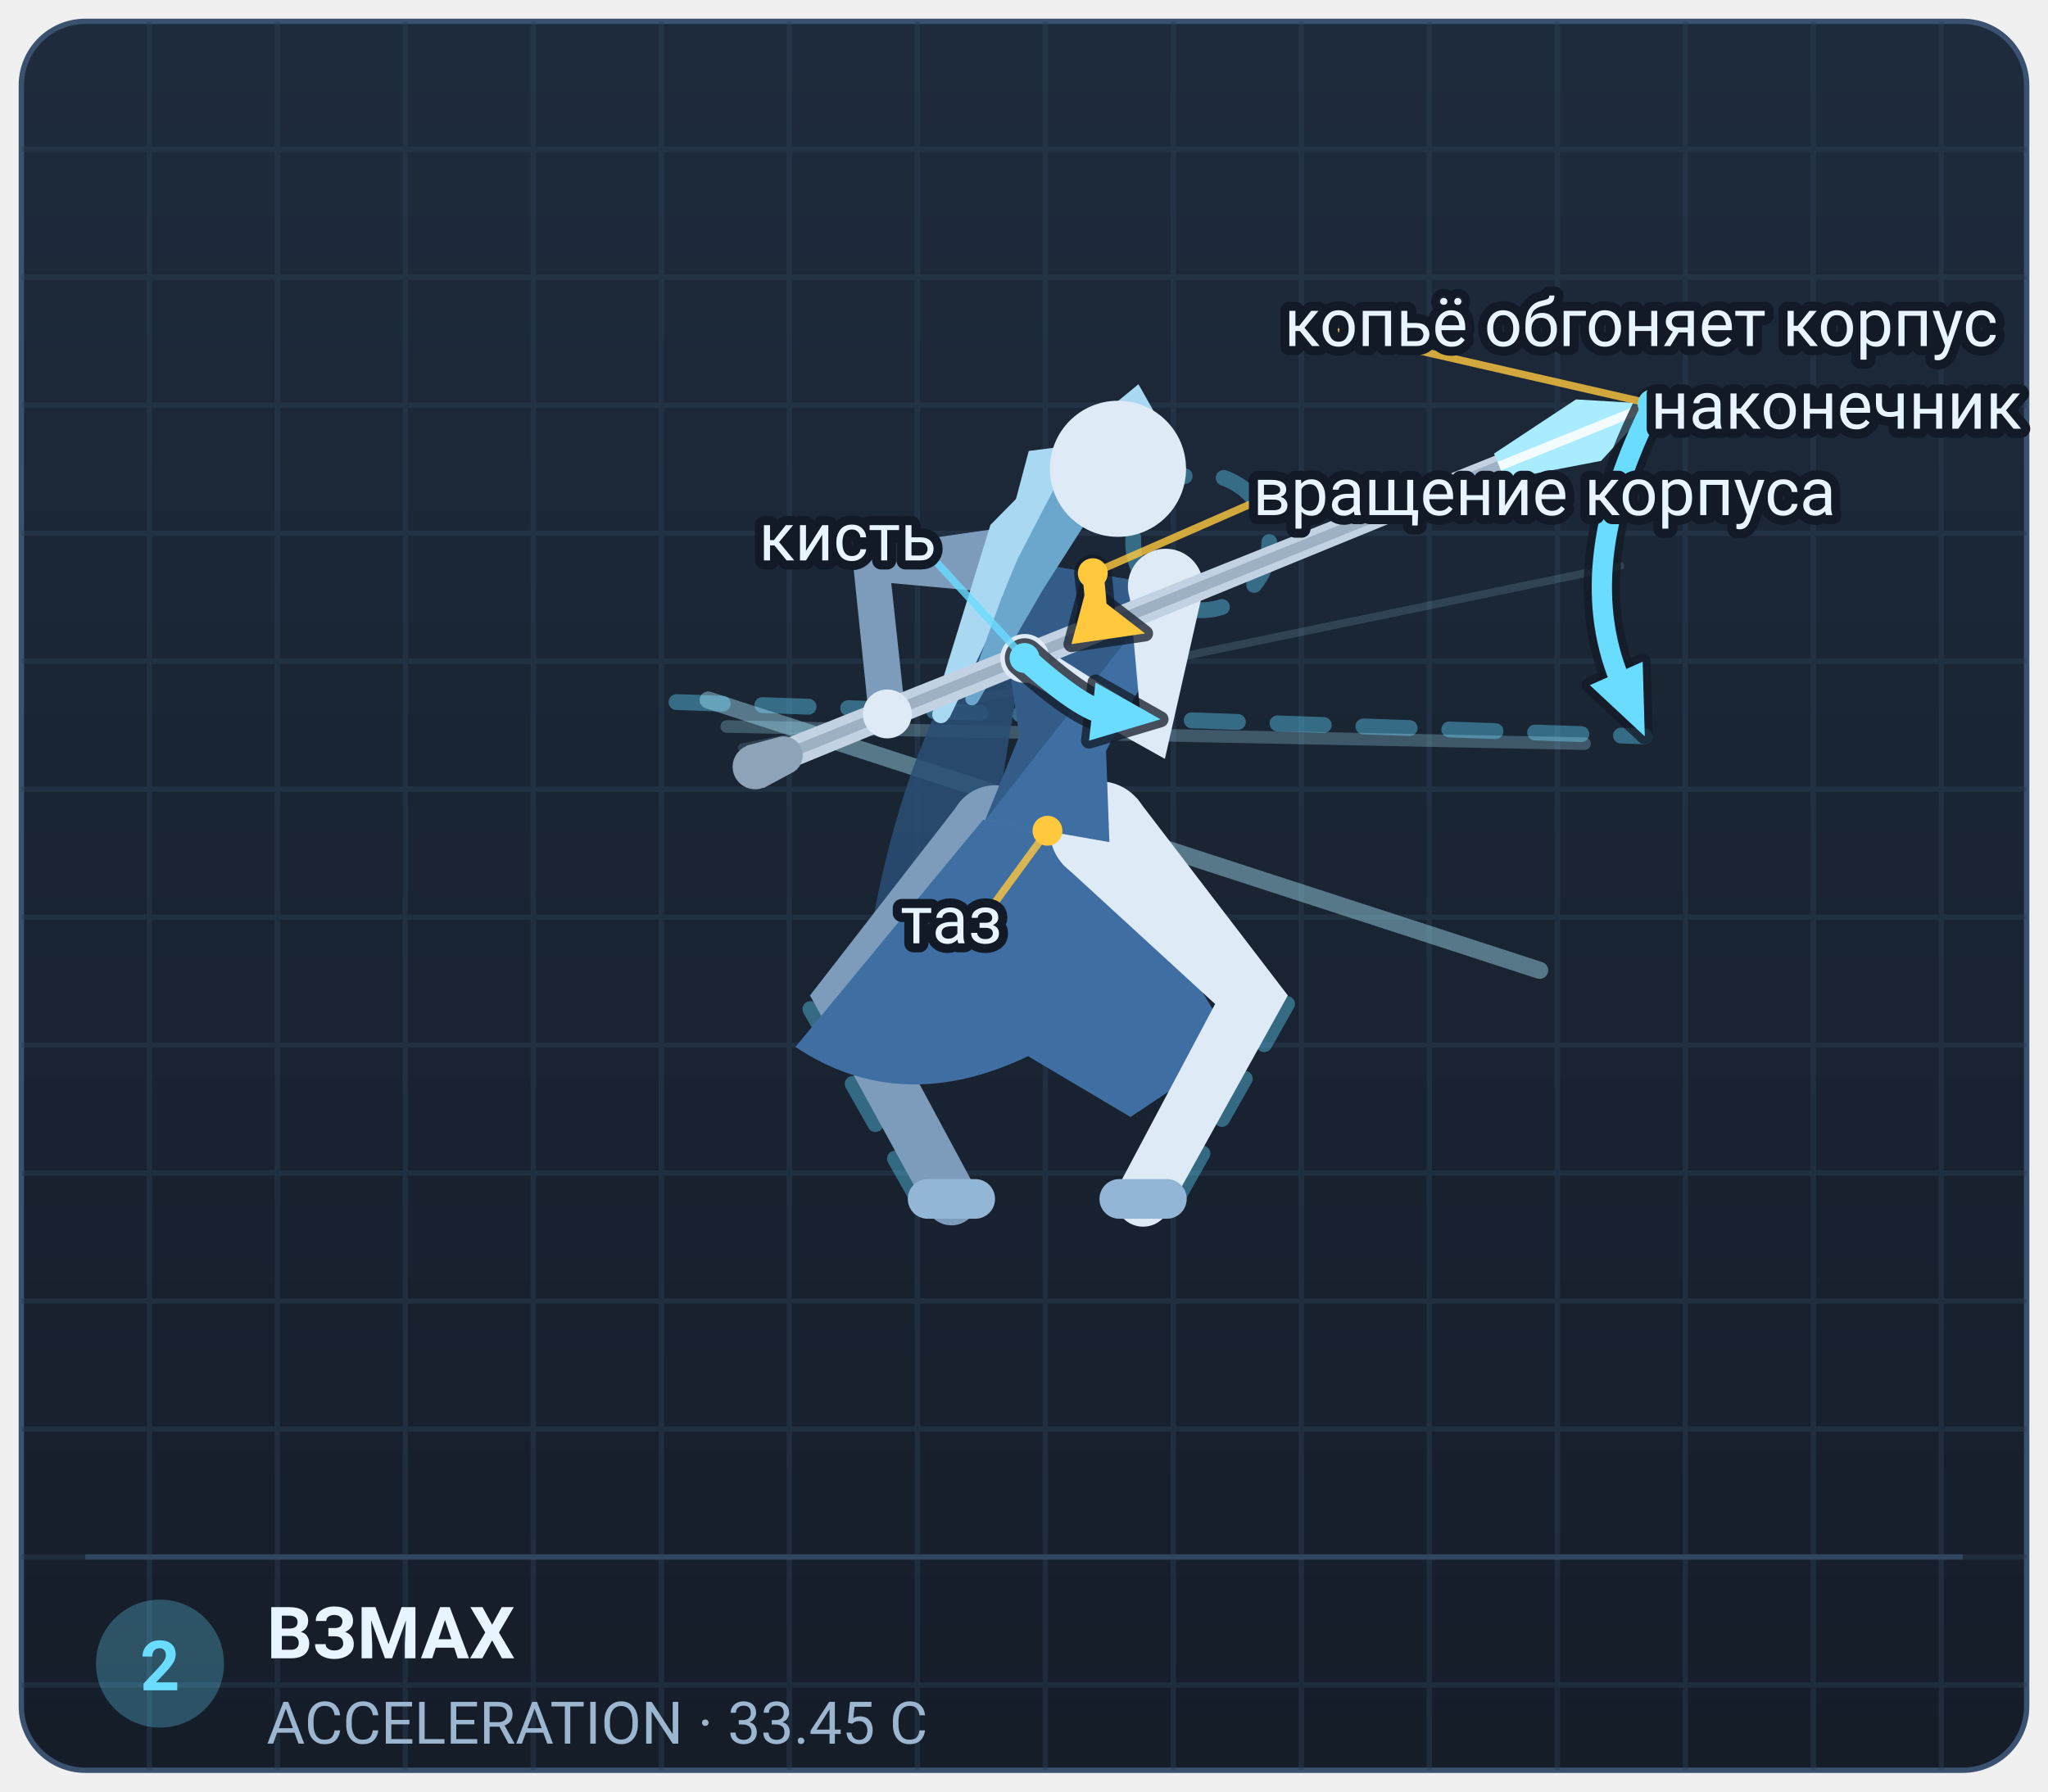
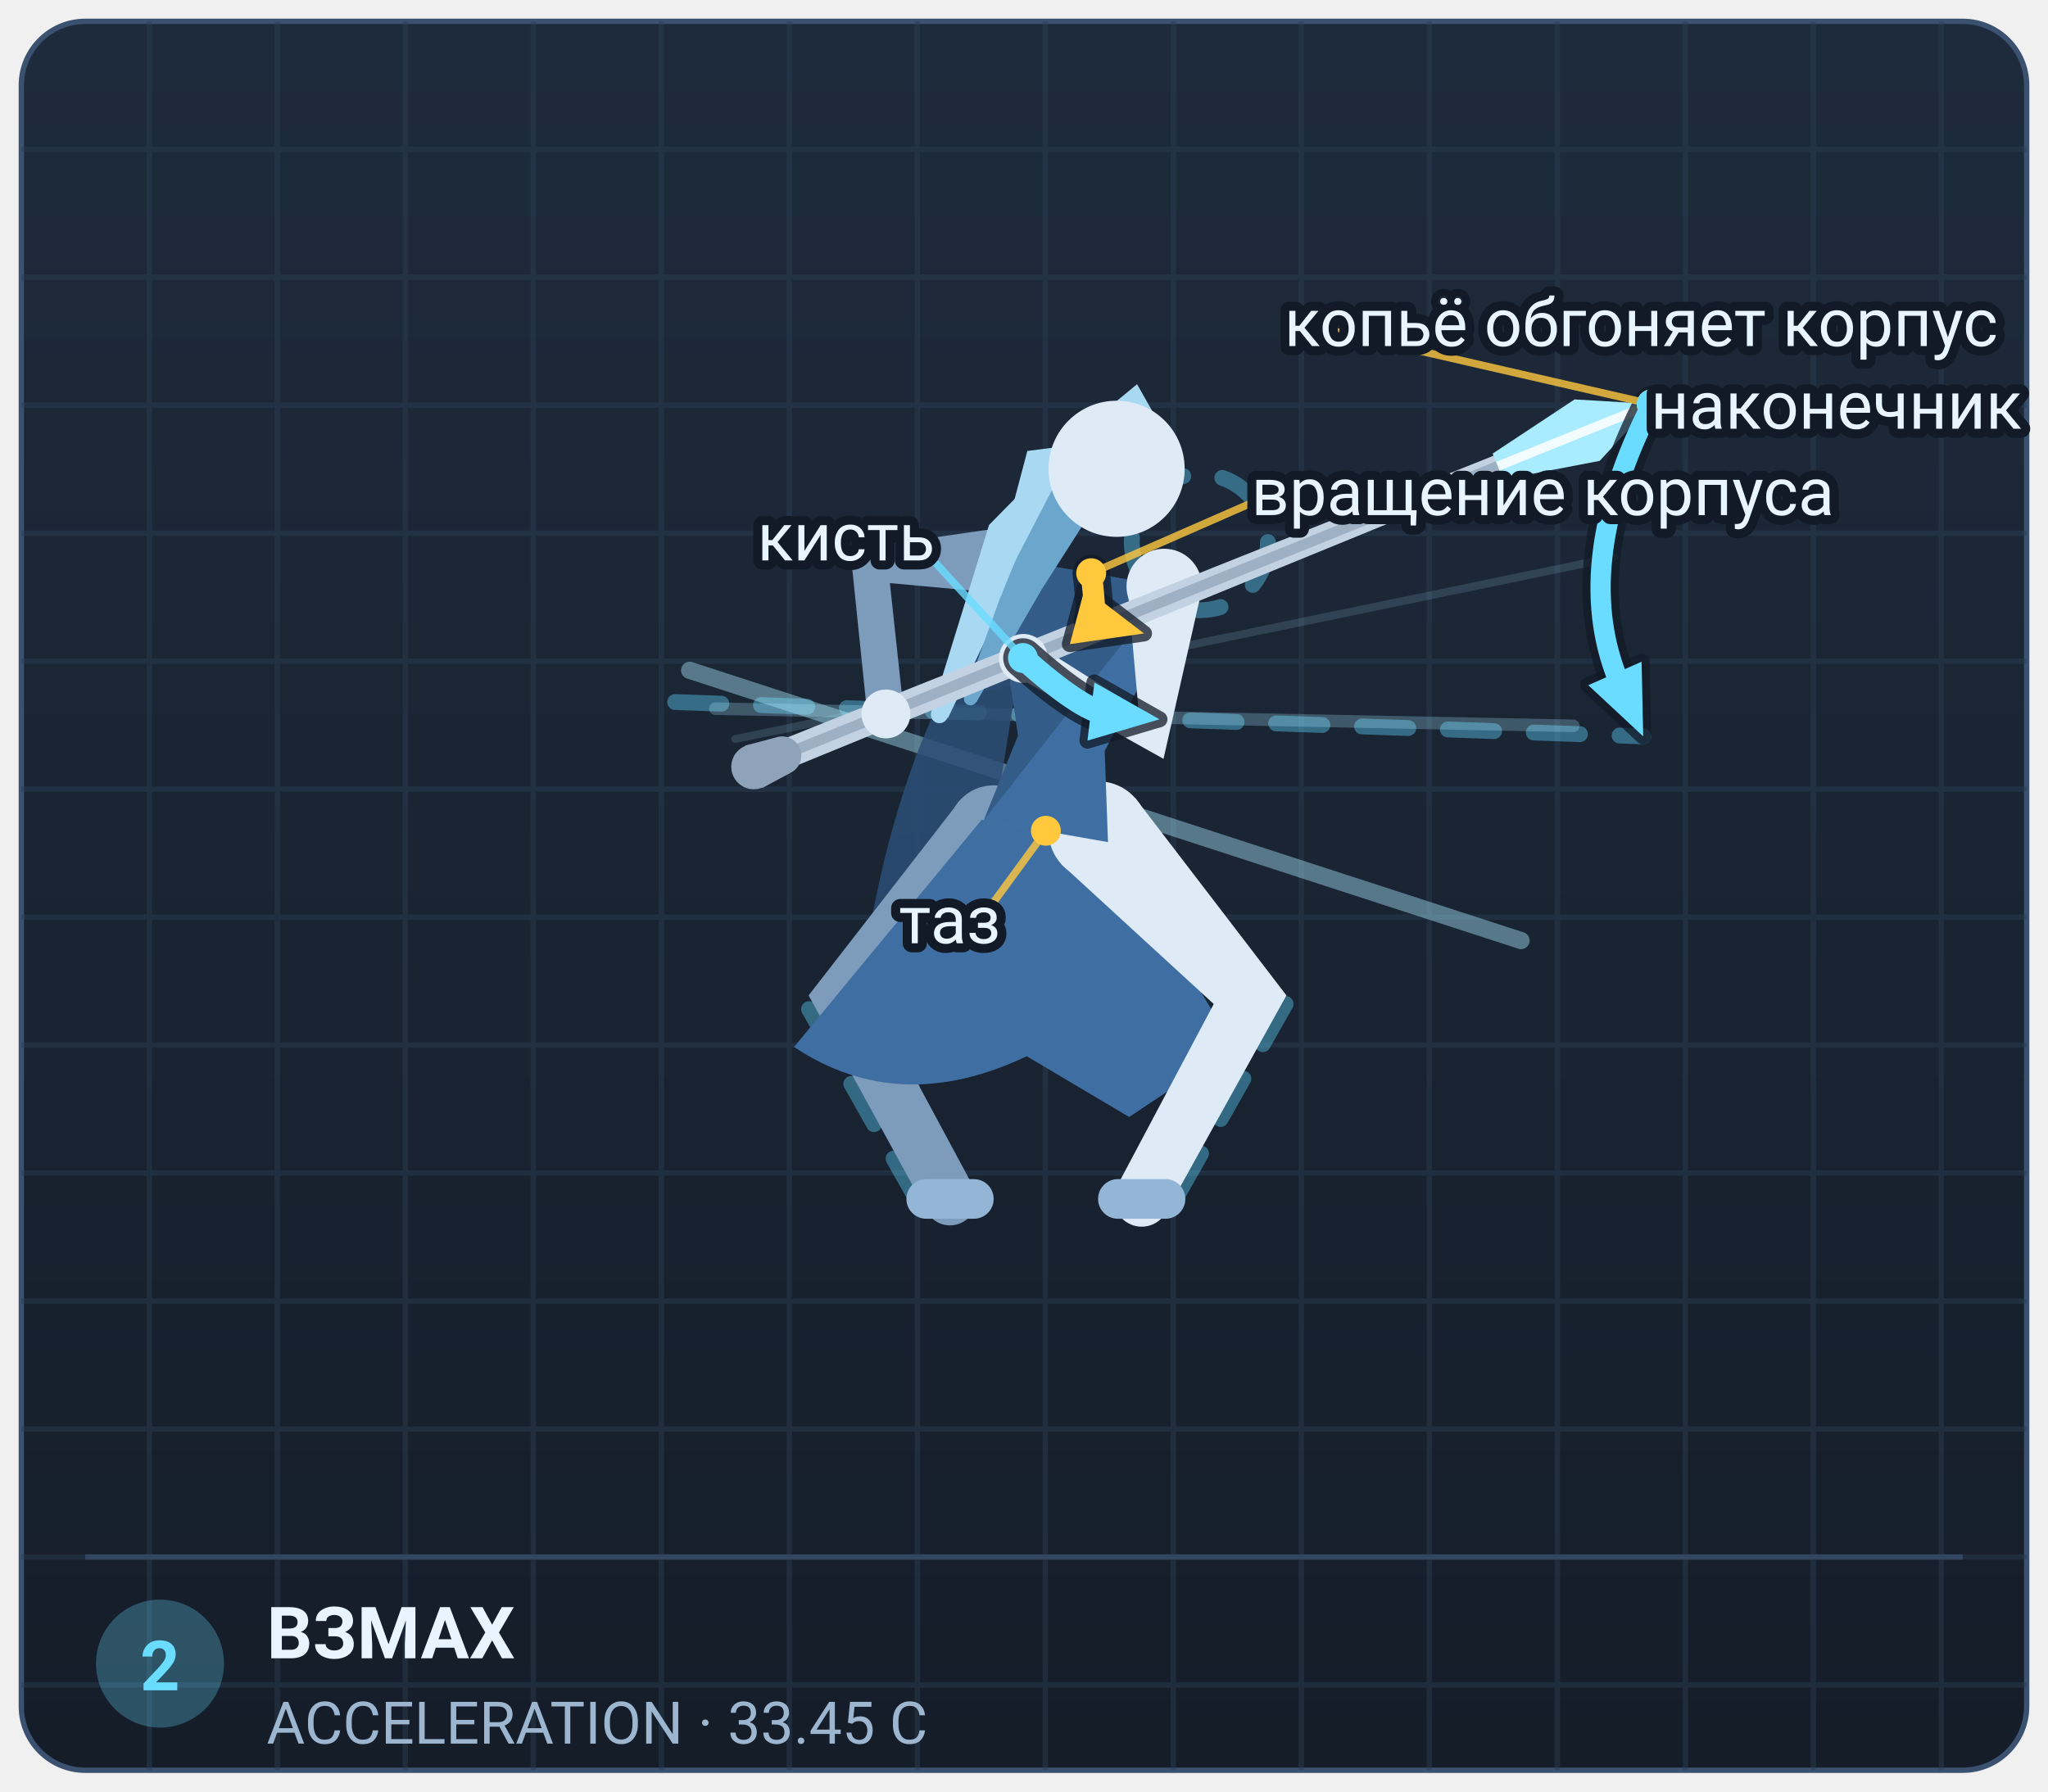
<svg xmlns="http://www.w3.org/2000/svg" viewBox="0 0 384 336" width="100%" preserveAspectRatio="xMidYMid meet" role="img">
  <defs>
-     <linearGradient id="g86146" x1="0" y1="0" x2="0" y2="1">
+     <linearGradient id="g76476" x1="0" y1="0" x2="0" y2="1">
      <stop offset="0" stop-color="#1e2b3c" />
      <stop offset="1" stop-color="#151d29" />
    </linearGradient>
-     <clipPath id="cg86146">
+     <clipPath id="cg76476">
      <rect x="4" y="4" width="376" height="328" rx="12" />
    </clipPath>
  </defs>
-   <rect x="4" y="4" width="376" height="328" rx="12" fill="url(#g86146)" stroke="#3a5170" />
-   <g clip-path="url(#cg86146)" stroke="#2b3d52" stroke-width="1" opacity="0.45">
+   <rect x="4" y="4" width="376" height="328" rx="12" fill="url(#g76476)" stroke="#3a5170" />
+   <g clip-path="url(#cg76476)" stroke="#2b3d52" stroke-width="1" opacity="0.45">
    <line x1="28" y1="4" x2="28" y2="332" />
    <line x1="52" y1="4" x2="52" y2="332" />
    <line x1="76" y1="4" x2="76" y2="332" />
    <line x1="100" y1="4" x2="100" y2="332" />
    <line x1="124" y1="4" x2="124" y2="332" />
    <line x1="148" y1="4" x2="148" y2="332" />
    <line x1="172" y1="4" x2="172" y2="332" />
    <line x1="196" y1="4" x2="196" y2="332" />
    <line x1="220" y1="4" x2="220" y2="332" />
    <line x1="244" y1="4" x2="244" y2="332" />
    <line x1="268" y1="4" x2="268" y2="332" />
    <line x1="292" y1="4" x2="292" y2="332" />
    <line x1="316" y1="4" x2="316" y2="332" />
    <line x1="340" y1="4" x2="340" y2="332" />
    <line x1="364" y1="4" x2="364" y2="332" />
    <line x1="4" y1="28" x2="380" y2="28" />
    <line x1="4" y1="52" x2="380" y2="52" />
    <line x1="4" y1="76" x2="380" y2="76" />
    <line x1="4" y1="100" x2="380" y2="100" />
    <line x1="4" y1="124" x2="380" y2="124" />
    <line x1="4" y1="148" x2="380" y2="148" />
    <line x1="4" y1="172" x2="380" y2="172" />
    <line x1="4" y1="196" x2="380" y2="196" />
    <line x1="4" y1="220" x2="380" y2="220" />
    <line x1="4" y1="244" x2="380" y2="244" />
    <line x1="4" y1="268" x2="380" y2="268" />
    <line x1="4" y1="292" x2="380" y2="292" />
    <line x1="4" y1="316" x2="380" y2="316" />
  </g>
-   <g transform="translate(196.36,224.85) scale(1.2392)">
+   <g transform="translate(196.10,224.85) scale(1.2392)">
    <g opacity="0.40" fill="none" stroke="#5fd4ff" stroke-width="2.4" stroke-dasharray="7 6" stroke-linecap="round" stroke-linejoin="round">
      <polyline points="-19.6,-0.0 -36.5,-29.9 0.0,-48.8 36.5,-29.9 19.6,-0.0" />
      <polyline points="0.0,-48.8 14.8,-85.6" />
      <polyline points="-56.1,-75.2 90.4,-70.0" />
      <circle cx="23.3" cy="-99.4" r="10.3" />
    </g>
-     <line x1="74.5" y1="-34.6" x2="-51.3" y2="-75.5" stroke="#a9ecff" stroke-width="2.6" opacity="0.42" stroke-linecap="round" />
-     <line x1="81.3" y1="-68.9" x2="-48.5" y2="-71.5" stroke="#a9ecff" stroke-width="1.9" opacity="0.26" stroke-linecap="round" />
-     <line x1="86.7" y1="-95.8" x2="-46.2" y2="-68.3" stroke="#a9ecff" stroke-width="1.2" opacity="0.15" stroke-linecap="round" />
+     <line x1="71.9" y1="-39.1" x2="-53.9" y2="-80.0" stroke="#a9ecff" stroke-width="2.6" opacity="0.42" stroke-linecap="round" />
+     <line x1="79.8" y1="-71.6" x2="-50.0" y2="-74.2" stroke="#a9ecff" stroke-width="1.9" opacity="0.26" stroke-linecap="round" />
+     <line x1="86.0" y1="-97.1" x2="-47.0" y2="-69.6" stroke="#a9ecff" stroke-width="1.2" opacity="0.15" stroke-linecap="round" />
    <path d="M -1.5 -96.2 Q -23.2 -75.1 -28.7 -26.7 L -7.8 -57.1 Z" fill="#2a4d75" opacity="0.85" />
    <polygon points="-18.0,1.9 -35.9,-30.8 -13.0,-60.3 -2.8,-51.1 -25.9,-29.6 -11.0,-1.9" fill="#7d9cbb" opacity="1.00" />
    <circle cx="-14.5" cy="-0.0" r="4.0" fill="#7d9cbb" />
    <circle cx="-7.9" cy="-55.7" r="6.9" fill="#7d9cbb" />
    <polygon points="-4.0,-91.4 -23.6,-93.2 -21.5,-73.7 -27.0,-73.1 -29.6,-98.3 -4.4,-101.9" fill="#7d9cbb" opacity="1.00" />
    <circle cx="-4.2" cy="-96.6" r="5.3" fill="#7d9cbb" />
    <circle cx="-24.2" cy="-73.4" r="2.8" fill="#7d9cbb" />
    <path d="M -9.7 -57.4 L -38.1 -23.0 Q -22.2 -12.4 -2.9 -21.6 Q -2.9 -21.6 12.6 -12.4 Q 12.6 -12.4 28.5 -23.0 L 9.7 -54.0 Z" fill="#3f6fa2" />
    <polygon points="10.8,-2.0 25.4,-29.5 2.3,-50.7 13.5,-60.7 36.4,-30.8 18.2,2.0" fill="#dfeaf7" opacity="1.00" />
    <circle cx="14.5" cy="-0.0" r="4.2" fill="#dfeaf7" />
    <circle cx="7.9" cy="-55.7" r="7.5" fill="#dfeaf7" />
    <polygon points="18.4,-92.7 14.4,-78.1 8.9,-67.8 9.4,-54.0 -9.4,-57.3 -4.2,-70.1 -5.9,-81.7 -4.6,-96.7" fill="#3f6fa2" />
    <polygon points="-9.4,-57.3 -4.2,-70.1 -5.9,-81.7 -4.6,-96.7 18.4,-92.7" fill="#2a4d75" opacity="0.55" />
    <polygon points="10.3,-107.7 -2.6,-98.2 -14.8,-72.8 -17.3,-73.8 -8.6,-102.0 4.1,-114.9" fill="#a8d8f2" opacity="1.00" />
    <circle cx="7.2" cy="-111.3" r="4.8" fill="#a8d8f2" />
    <circle cx="-16.1" cy="-73.3" r="1.3" fill="#a8d8f2" />
    <polygon points="10.4,-109.5 -0.6,-92.3 -10.5,-75.2 -12.3,-76.1 -5.5,-94.9 4.0,-113.2" fill="#6ba7cd" opacity="1.00" />
    <circle cx="7.2" cy="-111.3" r="3.7" fill="#6ba7cd" />
    <circle cx="-11.4" cy="-75.7" r="1.0" fill="#6ba7cd" />
    <polygon points="7.0,-108.2 1.0,-110.3 -6.7,-91.5 -8.4,-92.1 -2.8,-113.2 7.4,-114.5" fill="#a8d8f2" opacity="1.00" />
    <circle cx="7.2" cy="-111.3" r="3.2" fill="#a8d8f2" />
    <circle cx="-7.5" cy="-91.8" r="0.9" fill="#a8d8f2" />
    <polygon points="13.8,-123.3 20.7,-111.1 -2.1,-109.3 9.3,-119.6" fill="#a8d8f2" />
    <circle cx="10.7" cy="-110.5" r="10.3" fill="#dfeaf7" />
    <polygon points="23.6,-92.2 17.8,-66.6 -4.9,-79.3 -2.0,-84.3 14.0,-74.2 12.3,-93.3" fill="#dfeaf7" opacity="1.00" />
    <circle cx="17.9" cy="-92.7" r="5.7" fill="#dfeaf7" />
    <circle cx="-3.4" cy="-81.8" r="2.9" fill="#dfeaf7" />
    <polygon points="-45.0,-67.5 67.8,-112.5 69.1,-109.3 -43.3,-63.3" fill="#c3d2e2" opacity="1.00" />
    <circle cx="-44.2" cy="-65.4" r="2.2" fill="#c3d2e2" />
    <circle cx="68.4" cy="-110.9" r="1.7" fill="#c3d2e2" />
    <line x1="-44.2" y1="-65.4" x2="68.4" y2="-110.9" stroke="#8fa3b8" stroke-width="1.6" opacity="0.7" />
    <polygon points="-45.5,-68.6 -41.0,-69.8 -38.8,-64.4 -42.9,-62.2" fill="#8fa3b8" opacity="1.00" />
    <circle cx="-44.2" cy="-65.4" r="3.4" fill="#8fa3b8" />
    <circle cx="-39.9" cy="-67.1" r="2.9" fill="#8fa3b8" />
    <polygon points="91.7,-120.3 80.0,-121.0 67.6,-112.8 69.2,-108.9 83.8,-111.7" fill="#a9ecff" />
    <line x1="68.4" y1="-110.9" x2="91.7" y2="-120.3" stroke="#ffffff" stroke-width="1.4" opacity="0.85" />
    <circle cx="-24.2" cy="-73.4" r="3.7" fill="#dfeaf7" />
    <circle cx="-3.4" cy="-81.8" r="3.7" fill="#dfeaf7" />
    <rect x="-21.1" y="-3.0" width="13.2" height="6" rx="3" fill="#93b6d6" />
    <rect x="7.9" y="-3.0" width="13.2" height="6" rx="3" fill="#93b6d6" />
  </g>
-   <path d="M 192.1 123.4 Q 203.0 133.2 207.7 133.8" fill="none" stroke="#111a26" stroke-width="7.4" stroke-linecap="round" opacity="0.75" />
-   <polygon points="217.6,134.9 204.2,138.9 205.4,128.0" fill="none" stroke="#111a26" stroke-width="3" stroke-linejoin="round" opacity="0.75" />
-   <path d="M 192.1 123.4 Q 203.0 133.2 207.7 133.8" fill="none" stroke="#69dcff" stroke-width="4.4" stroke-linecap="round" />
-   <polygon points="217.6,134.9 204.2,138.9 205.4,128.0" fill="#69dcff" />
-   <path d="M 309.9 75.8 Q 294.2 106.6 304.3 128.9" fill="none" stroke="#111a26" stroke-width="6.8" stroke-linecap="round" opacity="0.75" />
-   <polygon points="308.4,138.1 298.1,128.5 308.0,124.1" fill="none" stroke="#111a26" stroke-width="3" stroke-linejoin="round" opacity="0.75" />
-   <path d="M 309.9 75.8 Q 294.2 106.6 304.3 128.9" fill="none" stroke="#69dcff" stroke-width="3.8" stroke-linecap="round" />
-   <polygon points="308.4,138.1 298.1,128.5 308.0,124.1" fill="#69dcff" />
-   <path d="M 204.9 107.5 Q 206.0 116.5 205.1 116.3" fill="none" stroke="#111a26" stroke-width="7.0" stroke-linecap="round" opacity="0.75" />
-   <polygon points="214.7,118.8 200.9,120.8 203.7,110.3" fill="none" stroke="#111a26" stroke-width="3" stroke-linejoin="round" opacity="0.75" />
-   <path d="M 204.9 107.5 Q 206.0 116.5 205.1 116.3" fill="none" stroke="#ffc83d" stroke-width="4.0" stroke-linecap="round" />
-   <polygon points="214.7,118.8 200.9,120.8 203.7,110.3" fill="#ffc83d" />
-   <line x1="309.9" y1="75.8" x2="244.8" y2="60.9" stroke="#ffc83d" stroke-width="1.4" opacity="0.8" />
-   <circle cx="309.9" cy="75.8" r="2.8" fill="#ffc83d" />
+   <path d="M 191.8 123.4 Q 202.8 133.2 207.4 133.8" fill="none" stroke="#111a26" stroke-width="7.4" stroke-linecap="round" opacity="0.75" />
+   <polygon points="217.4,134.9 203.9,138.9 205.2,128.0" fill="none" stroke="#111a26" stroke-width="3" stroke-linejoin="round" opacity="0.75" />
+   <path d="M 191.8 123.4 Q 202.8 133.2 207.4 133.8" fill="none" stroke="#69dcff" stroke-width="4.4" stroke-linecap="round" />
+   <polygon points="217.4,134.9 203.9,138.9 205.2,128.0" fill="#69dcff" />
+   <path d="M 309.7 75.8 Q 294.0 106.6 304.0 128.9" fill="none" stroke="#111a26" stroke-width="6.8" stroke-linecap="round" opacity="0.75" />
+   <polygon points="308.1,138.1 297.8,128.5 307.8,124.1" fill="none" stroke="#111a26" stroke-width="3" stroke-linejoin="round" opacity="0.75" />
+   <path d="M 309.7 75.8 Q 294.0 106.6 304.0 128.9" fill="none" stroke="#69dcff" stroke-width="3.8" stroke-linecap="round" />
+   <polygon points="308.1,138.1 297.8,128.5 307.8,124.1" fill="#69dcff" />
+   <path d="M 204.6 107.5 Q 205.7 116.5 204.8 116.3" fill="none" stroke="#111a26" stroke-width="7.0" stroke-linecap="round" opacity="0.75" />
+   <polygon points="214.5,118.8 200.6,120.8 203.4,110.3" fill="none" stroke="#111a26" stroke-width="3" stroke-linejoin="round" opacity="0.75" />
+   <path d="M 204.6 107.5 Q 205.7 116.5 204.8 116.3" fill="none" stroke="#ffc83d" stroke-width="4.0" stroke-linecap="round" />
+   <polygon points="214.5,118.8 200.6,120.8 203.4,110.3" fill="#ffc83d" />
+   <line x1="309.7" y1="75.8" x2="244.8" y2="60.9" stroke="#ffc83d" stroke-width="1.4" opacity="0.8" />
+   <circle cx="309.7" cy="75.8" r="2.8" fill="#ffc83d" />
  <text x="240.8" y="64.9" fill="#e8f4ff" font-size="12.5" text-anchor="start" font-family="Segoe UI, Roboto, sans-serif" paint-order="stroke" stroke="#111a26" stroke-width="3.4" stroke-linejoin="round">копьё обгоняет корпус</text>
-   <line x1="309.9" y1="75.8" x2="313.5" y2="76.4" stroke="#69dcff" stroke-width="1.4" opacity="0.8" />
-   <circle cx="309.9" cy="75.8" r="2.8" fill="#69dcff" />
+   <line x1="309.7" y1="75.8" x2="313.5" y2="76.4" stroke="#69dcff" stroke-width="1.4" opacity="0.8" />
+   <circle cx="309.7" cy="75.8" r="2.8" fill="#69dcff" />
  <text x="309.5" y="80.4" fill="#e8f4ff" font-size="12.5" text-anchor="start" font-family="Segoe UI, Roboto, sans-serif" paint-order="stroke" stroke="#111a26" stroke-width="3.4" stroke-linejoin="round">наконечник</text>
-   <line x1="192.1" y1="123.4" x2="171.6" y2="101.1" stroke="#69dcff" stroke-width="1.4" opacity="0.8" />
-   <circle cx="192.1" cy="123.4" r="2.8" fill="#69dcff" />
-   <text x="175.6" y="105.1" fill="#e8f4ff" font-size="12.5" text-anchor="end" font-family="Segoe UI, Roboto, sans-serif" paint-order="stroke" stroke="#111a26" stroke-width="3.4" stroke-linejoin="round">кисть</text>
-   <line x1="196.4" y1="155.8" x2="183.9" y2="172.9" stroke="#ffc83d" stroke-width="1.4" opacity="0.8" />
-   <circle cx="196.4" cy="155.8" r="2.8" fill="#ffc83d" />
-   <text x="187.9" y="176.9" fill="#e8f4ff" font-size="12.5" text-anchor="end" font-family="Segoe UI, Roboto, sans-serif" paint-order="stroke" stroke="#111a26" stroke-width="3.4" stroke-linejoin="round">таз</text>
-   <line x1="204.9" y1="107.5" x2="238.9" y2="92.6" stroke="#ffc83d" stroke-width="1.4" opacity="0.8" />
-   <circle cx="204.9" cy="107.5" r="2.8" fill="#ffc83d" />
-   <text x="234.9" y="96.6" fill="#e8f4ff" font-size="12.5" text-anchor="start" font-family="Segoe UI, Roboto, sans-serif" paint-order="stroke" stroke="#111a26" stroke-width="3.4" stroke-linejoin="round">вращение корпуса</text>
+   <line x1="191.8" y1="123.4" x2="171.3" y2="101.1" stroke="#69dcff" stroke-width="1.4" opacity="0.8" />
+   <circle cx="191.8" cy="123.4" r="2.8" fill="#69dcff" />
+   <text x="175.3" y="105.1" fill="#e8f4ff" font-size="12.5" text-anchor="end" font-family="Segoe UI, Roboto, sans-serif" paint-order="stroke" stroke="#111a26" stroke-width="3.4" stroke-linejoin="round">кисть</text>
+   <line x1="196.1" y1="155.8" x2="183.6" y2="172.9" stroke="#ffc83d" stroke-width="1.4" opacity="0.8" />
+   <circle cx="196.1" cy="155.8" r="2.8" fill="#ffc83d" />
+   <text x="187.6" y="176.9" fill="#e8f4ff" font-size="12.5" text-anchor="end" font-family="Segoe UI, Roboto, sans-serif" paint-order="stroke" stroke="#111a26" stroke-width="3.4" stroke-linejoin="round">таз</text>
+   <line x1="204.6" y1="107.5" x2="238.6" y2="92.6" stroke="#ffc83d" stroke-width="1.4" opacity="0.8" />
+   <circle cx="204.6" cy="107.5" r="2.8" fill="#ffc83d" />
+   <text x="234.6" y="96.6" fill="#e8f4ff" font-size="12.5" text-anchor="start" font-family="Segoe UI, Roboto, sans-serif" paint-order="stroke" stroke="#111a26" stroke-width="3.4" stroke-linejoin="round">вращение корпуса</text>
  <line x1="16" y1="292" x2="368" y2="292" stroke="#3a5170" opacity="0.7" />
  <circle cx="30" cy="312" r="12" fill="#69dcff" opacity="0.28" />
  <text x="30" y="317" fill="#69dcff" font-size="13" font-weight="700" text-anchor="middle" font-family="Segoe UI, Roboto, sans-serif">2</text>
  <text x="50" y="311" fill="#e8f4ff" font-size="13.5" font-weight="700" font-family="Segoe UI, Roboto, sans-serif">ВЗМАХ</text>
  <text x="50" y="327" fill="#9db6cf" font-size="11" font-family="Segoe UI, Roboto, sans-serif">ACCELERATION · 33.45 С</text>
</svg>
